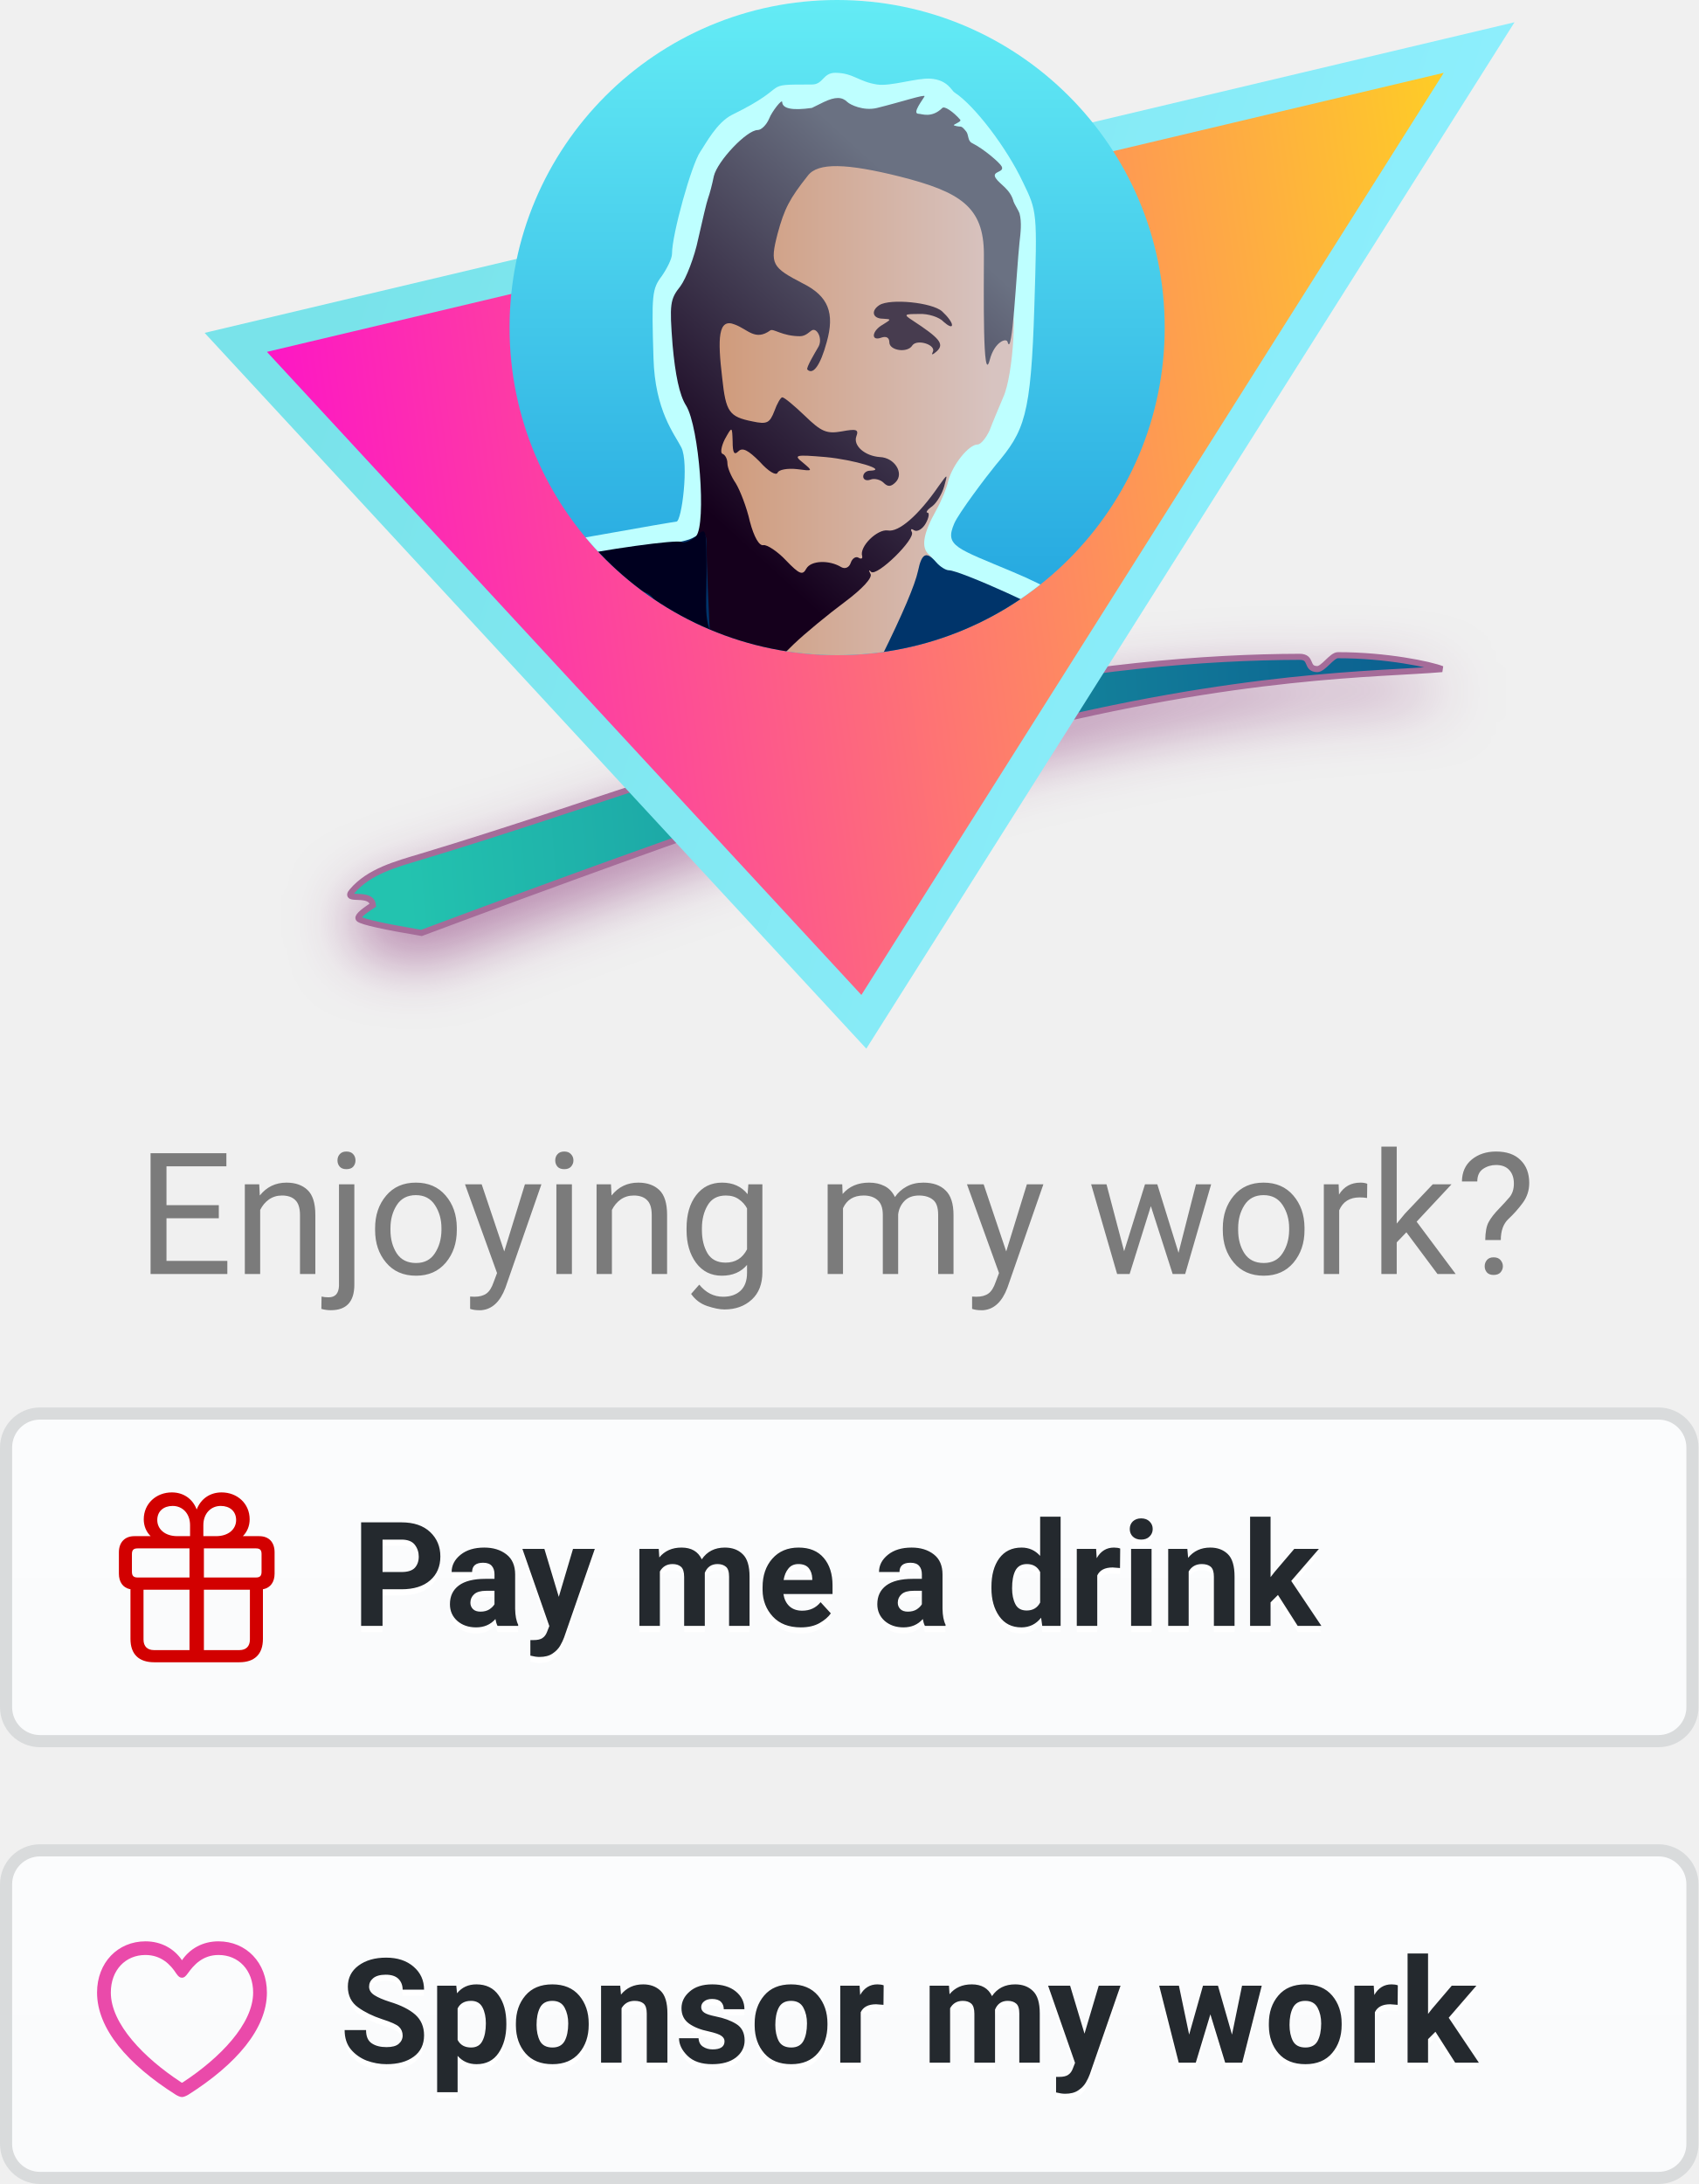
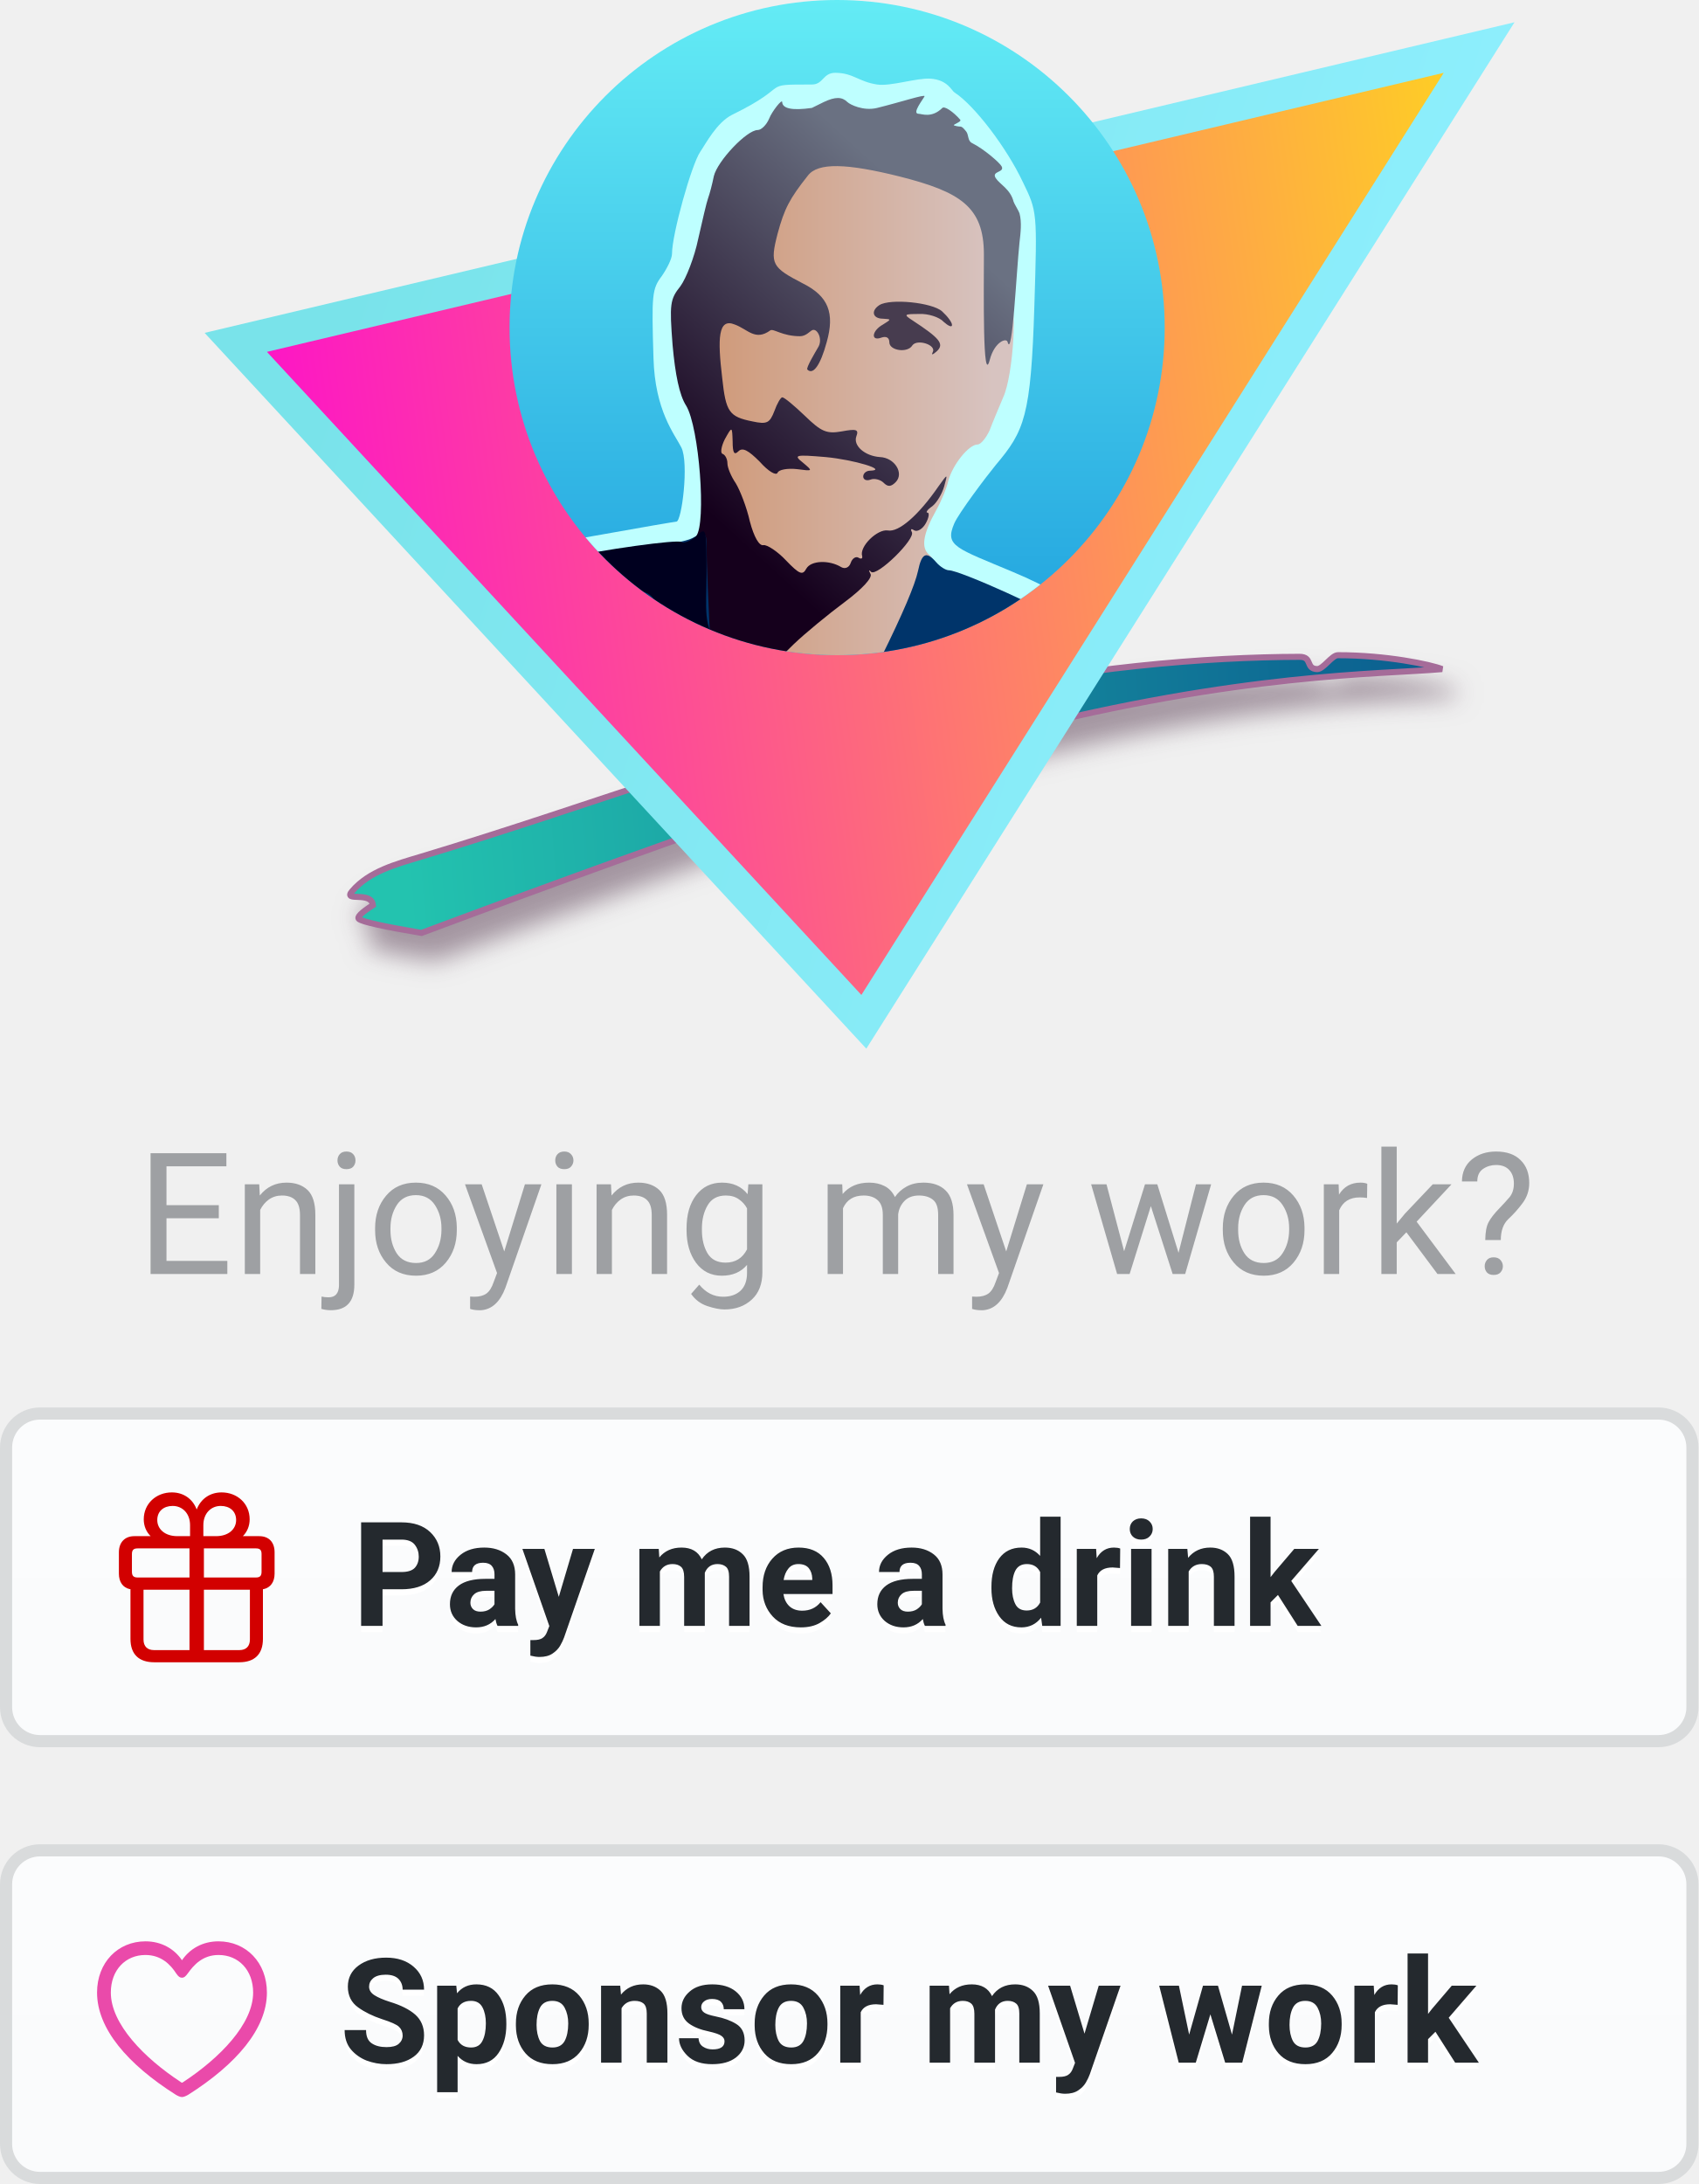
<svg xmlns="http://www.w3.org/2000/svg" xmlns:xlink="http://www.w3.org/1999/xlink" width="140px" height="180px" viewBox="0 0 140 180" version="1.1">
  <defs>
    <linearGradient x1="50%" y1="0%" x2="50%" y2="100%" id="linearGradient-1">
      <stop stop-color="#FBFCFD" offset="0%" />
      <stop stop-color="#FAFBFC" offset="100%" />
    </linearGradient>
    <text id="text-2" font-family="-apple-system, BlinkMacSystemFont, 'Segoe UI', Roboto, Helvetica, Arial, sans-serif, 'Apple Color Emoji', 'Segoe UI Emoji', 'Segoe UI Symbol'" font-size="12" font-weight="bold" line-spacing="12" fill="#24292E">
      <tspan x="29" y="18">Pay me a drink</tspan>
    </text>
    <filter x="-0.3%" y="-2.1%" width="100.6%" height="125.0%" filterUnits="objectBoundingBox" id="filter-3">
      <feOffset dx="0" dy="0.5" in="SourceAlpha" result="shadowOffsetOuter1" />
      <feColorMatrix values="0 0 0 0 1   0 0 0 0 1   0 0 0 0 1  0 0 0 1 0" type="matrix" in="shadowOffsetOuter1" />
    </filter>
    <text id="text-4" font-family="-apple-system, BlinkMacSystemFont, 'Segoe UI', Roboto, Helvetica, Arial, sans-serif, 'Apple Color Emoji', 'Segoe UI Emoji', 'Segoe UI Symbol'" font-size="12" font-weight="bold" line-spacing="12" fill="#24292E">
      <tspan x="28" y="18">Sponsor my work</tspan>
    </text>
    <filter x="-0.2%" y="-2.1%" width="100.5%" height="125.0%" filterUnits="objectBoundingBox" id="filter-5">
      <feOffset dx="0" dy="0.5" in="SourceAlpha" result="shadowOffsetOuter1" />
      <feColorMatrix values="0 0 0 0 1   0 0 0 0 1   0 0 0 0 1  0 0 0 1 0" type="matrix" in="shadowOffsetOuter1" />
    </filter>
    <linearGradient x1="98.19%" y1="49.591%" x2="5.001%" y2="51.331%" id="linearGradient-6">
      <stop stop-color="#0B5F90" offset="0%" />
      <stop stop-color="#23C3AF" offset="100%" />
    </linearGradient>
-     <path d="M5.878,22.89 C29.516,14.064 45.73,8.532 54.52,6.295 C73.544,1.452 84.817,1.595 90,1.145 C89.064,0.77 85.416,-0.004 81.416,-2.55795385e-14 C80.905,0.001 80.21,1.159 79.699,1.145 C78.727,1.117 79.347,0.132 78.247,0.134 C70.615,0.154 60.061,0.974 48.565,3.583 C34.121,6.86 20.153,12.303 5.878,16.595 C3.799,17.221 1.564,17.804 0.156,19.457 C-0.622,20.37 1.757,19.407 1.873,20.601 C0.914,21.218 0.533,21.599 0.728,21.746 C1.041,21.981 2.758,22.362 5.878,22.89 Z" id="path-7" />
-     <filter x="-9.6%" y="-29.5%" width="120.0%" height="176.4%" filterUnits="objectBoundingBox" id="filter-8">
+     <path d="M12.742,76.89 C36.38,68.064 52.594,62.532 61.384,60.295 C80.407,55.452 91.681,55.595 96.864,55.145 C95.928,54.77 92.28,53.996 88.28,54 C87.769,54.001 87.074,55.159 86.563,55.145 C85.591,55.117 86.21,54.131 85.111,54.134 C77.479,54.154 66.925,54.974 55.428,57.583 C40.985,60.86 27.017,66.303 12.742,70.595 C10.663,71.221 8.428,71.804 7.02,73.457 C6.242,74.37 8.621,73.407 8.736,74.601 C7.778,75.218 7.396,75.599 7.592,75.746 C7.905,75.981 9.622,76.362 12.742,76.89 Z" id="path-7" />
+     <filter x="-3.5%" y="-9.8%" width="110.0%" height="137.1%" filterUnits="objectBoundingBox" id="filter-8">
      <feMorphology radius="0.25" operator="dilate" in="SourceAlpha" result="shadowSpreadOuter1" />
-       <feOffset dx="0" dy="2" in="shadowSpreadOuter1" result="shadowOffsetOuter1" />
-       <feGaussianBlur stdDeviation="2.5" in="shadowOffsetOuter1" result="shadowBlurOuter1" />
+       <feOffset dx="1" dy="2" in="shadowSpreadOuter1" result="shadowOffsetOuter1" />
+       <feGaussianBlur stdDeviation="1" in="shadowOffsetOuter1" result="shadowBlurOuter1" />
      <feComposite in="shadowBlurOuter1" in2="SourceAlpha" operator="out" result="shadowBlurOuter1" />
-       <feColorMatrix values="0 0 0 0 0.479   0 0 0 0 0.088   0 0 0 0 0.401  0 0 0 0.5 0" type="matrix" in="shadowBlurOuter1" />
+       <feColorMatrix values="0 0 0 0 0.543   0 0 0 0 0.47   0 0 0 0 0.528  0 0 0 0.75 0" type="matrix" in="shadowBlurOuter1" />
    </filter>
    <linearGradient x1="100%" y1="19.306%" x2="0%" y2="29.597%" id="linearGradient-9">
      <stop stop-color="#FECF24" offset="0%" />
      <stop stop-color="#FD12C9" offset="100%" />
    </linearGradient>
    <linearGradient x1="100%" y1="61.82%" x2="5.335%" y2="38.473%" id="linearGradient-10">
      <stop stop-color="#90F0FF" offset="0%" />
      <stop stop-color="#79E3EA" offset="100%" />
    </linearGradient>
    <linearGradient x1="50%" y1="0%" x2="50%" y2="100%" id="linearGradient-11">
      <stop stop-color="#64ECF5" offset="0%" />
      <stop stop-color="#1FA1DE" offset="100%" />
    </linearGradient>
    <rect id="path-12" x="0" y="0" width="54" height="54" rx="27" />
    <linearGradient x1="93.511%" y1="40.785%" x2="0%" y2="40.785%" id="linearGradient-14">
      <stop stop-color="#D7C3C0" offset="0%" />
      <stop stop-color="#CF9673" offset="100%" />
    </linearGradient>
    <linearGradient x1="68.936%" y1="17.591%" x2="31.064%" y2="84.885%" id="linearGradient-15">
      <stop stop-color="#6A7182" offset="0%" />
      <stop stop-color="#15001C" offset="100%" />
    </linearGradient>
  </defs>
  <g id="Page-1" stroke="none" stroke-width="1" fill="none" fill-rule="evenodd">
    <g id="FUNDING">
      <g id="button-2" transform="translate(0, 116)">
        <rect id="Rectangle" stroke="#D9DBDC" fill="url(#linearGradient-1)" x="0.5" y="0.5" width="139" height="27" rx="2.8" />
        <g id="Pay-me-a-drink" fill="#24292E" fill-opacity="1">
          <use filter="url(#filter-3)" xlink:href="#text-2" />
          <use xlink:href="#text-2" />
        </g>
        <path d="M19.724,21 C20.978,21 21.672,20.339 21.672,19.076 L21.672,14.975 L21.719,14.975 C22.306,14.848 22.633,14.374 22.633,13.693 L22.633,11.936 C22.633,11.121 22.18,10.607 21.365,10.607 L20.017,10.607 C20.371,10.253 20.578,9.772 20.578,9.218 C20.578,7.922 19.557,7 18.262,7 C17.328,7 16.554,7.514 16.213,8.409 C15.873,7.514 15.106,7 14.165,7 C12.877,7 11.849,7.922 11.849,9.218 C11.849,9.772 12.056,10.253 12.416,10.607 L11.068,10.607 C10.287,10.607 9.8,11.121 9.8,11.936 L9.8,13.693 C9.8,14.374 10.12,14.848 10.708,14.975 L10.754,14.975 L10.754,19.076 C10.754,20.339 11.448,21 12.71,21 L19.724,21 Z M15.666,10.607 L14.625,10.607 C13.577,10.607 12.963,10.012 12.963,9.278 C12.963,8.543 13.497,8.115 14.231,8.115 C15.025,8.115 15.666,8.717 15.666,9.705 L15.666,10.607 Z M17.802,10.607 L16.761,10.607 L16.761,9.705 C16.761,8.717 17.401,8.115 18.195,8.115 C18.929,8.115 19.463,8.543 19.463,9.278 C19.463,10.012 18.856,10.607 17.802,10.607 Z M15.619,14.013 L11.342,14.013 C11.008,14.013 10.874,13.873 10.874,13.539 L10.874,12.083 C10.874,11.749 11.008,11.615 11.342,11.615 L15.619,11.615 L15.619,14.013 Z M21.098,14.013 L16.807,14.013 L16.807,11.615 L21.098,11.615 C21.432,11.615 21.559,11.749 21.559,12.083 L21.559,13.539 C21.559,13.873 21.432,14.013 21.098,14.013 Z M15.619,19.998 L12.696,19.998 C12.142,19.998 11.829,19.684 11.829,19.13 L11.829,15.022 L15.619,15.022 L15.619,19.998 Z M19.73,19.998 L16.807,19.998 L16.807,15.022 L20.598,15.022 L20.598,19.13 C20.598,19.684 20.284,19.998 19.73,19.998 Z" id="􀑉" fill="#D20000" fill-rule="nonzero" />
      </g>
      <g id="button" transform="translate(0, 152)">
        <rect id="Rectangle" stroke="#D9DBDC" fill="url(#linearGradient-1)" x="0.5" y="0.5" width="139" height="27" rx="2.8" />
        <g id="Sponsor-my-work" fill="#24292E" fill-opacity="1">
          <use filter="url(#filter-5)" xlink:href="#text-4" />
          <use xlink:href="#text-4" />
        </g>
        <path d="M15,20.833 C15.148,20.833 15.36,20.735 15.515,20.645 C19.483,18.128 22,15.2 22,12.222 C22,9.747 20.287,8 18.003,8 C16.699,8 15.641,8.615 15,9.559 C14.373,8.622 13.301,8 11.997,8 C9.713,8 8,9.747 8,12.222 C8,15.2 10.517,18.128 14.492,20.645 C14.64,20.735 14.852,20.833 15,20.833 Z M15,19.652 C14.972,19.652 14.922,19.617 14.859,19.568 C11.905,17.625 9.135,14.822 9.135,12.222 C9.135,10.363 10.347,9.125 11.983,9.125 C13.308,9.125 14.069,9.943 14.521,10.642 C14.711,10.922 14.831,10.999 15,10.999 C15.169,10.999 15.275,10.915 15.479,10.642 C15.966,9.957 16.699,9.125 18.017,9.125 C19.653,9.125 20.865,10.363 20.865,12.222 C20.865,14.822 18.095,17.625 15.148,19.568 C15.078,19.617 15.028,19.652 15,19.652 Z" id="􀊴" fill="#EA4AAA" fill-rule="nonzero" />
      </g>
-       <text id="Enjoying-my-work?" font-family="-apple-system, BlinkMacSystemFont, 'Segoe UI', Roboto, Helvetica, Arial, sans-serif, 'Apple Color Emoji', 'Segoe UI Emoji', 'Segoe UI Symbol'" font-size="14" font-weight="normal" fill="#7B7B7B">
+       <text id="Enjoying-my-work?" font-family="-apple-system, BlinkMacSystemFont, 'Segoe UI', Roboto, Helvetica, Arial, sans-serif, 'Apple Color Emoji', 'Segoe UI Emoji', 'Segoe UI Symbol'" font-size="14" font-weight="normal" fill="#83868A" fill-opacity="0.75">
        <tspan x="11.255" y="105">Enjoying my work?</tspan>
      </text>
      <g id="picture" transform="translate(22, 0)">
-         <g id="stroke" transform="translate(6.863771, 53.99997)" fill-rule="nonzero">
-           <g id="Path-2">
-             <use fill="black" fill-opacity="1" filter="url(#filter-8)" xlink:href="#path-7" />
-             <use fill="#FFFFFF" xlink:href="#path-7" />
-             <use stroke="#A56C99" stroke-width="0.5" fill="url(#linearGradient-6)" xlink:href="#path-7" />
-           </g>
+         <g id="stroke" fill-rule="nonzero">
+           <use fill="black" fill-opacity="1" filter="url(#filter-8)" xlink:href="#path-7" />
+           <use fill="#FFFFFF" xlink:href="#path-7" />
+           <use stroke="#A56C99" stroke-width="0.5" fill="url(#linearGradient-6)" xlink:href="#path-7" />
        </g>
        <path d="M99.917,3.917 L49.203,84.214 L-2.567,28.217 L99.917,3.917 Z" id="Triangle" stroke="url(#linearGradient-10)" stroke-width="2.708" fill="url(#linearGradient-9)" />
        <g id="avatar" transform="translate(20, 0)">
          <mask id="mask-13" fill="white">
            <use xlink:href="#path-12" />
          </mask>
          <use id="Rectangle" fill="url(#linearGradient-11)" xlink:href="#path-12" />
          <g id="max-2021-light" mask="url(#mask-13)" fill-rule="nonzero">
            <g transform="translate(-1, 6)" id="Path">
              <path d="M2.145,49.745 C2.279,45.55 2.346,42.73 2.346,41.285 C2.346,40.095 2.386,39.117 2.466,39.117 C2.547,39.117 5.276,38.649 8.608,38.054 C11.9,37.459 14.67,36.991 14.751,36.991 C15.192,36.991 15.801,32.152 15.159,30.877 C14.597,29.771 12.984,27.851 12.864,23.515 C12.703,18.285 12.743,17.818 13.546,16.755 C13.988,16.117 14.389,15.31 14.389,14.927 C14.389,13.311 15.995,7.572 16.718,6.509 C17.159,5.872 18.075,4.08 19.367,3.449 C24.449,0.965 21.516,0.965 25.916,0.965 C26.882,0.965 26.809,-0.012 27.872,0 C29.347,0.018 29.763,0.733 31.295,0.965 C32.42,1.136 34.559,0.406 35.696,0.483 C37.111,0.578 37.434,1.471 37.674,1.62 C39.32,2.683 41.969,6.169 43.294,8.975 C44.498,11.441 44.498,11.441 44.257,19.221 C43.976,28.318 43.444,29.518 41.075,32.324 C40.272,33.302 38.014,36.298 37.652,37.148 C36.849,39.019 37.794,39.159 42.531,41.157 C45.261,42.305 47.268,43.453 51.443,46.216 C53.049,47.279 53.531,49.235 52.327,49.745 C51.497,50.085 34.77,50.085 2.145,49.745 Z" fill="#BEFFFF" />
              <path d="M19.173,48.992 C19.173,48.344 14.954,19.619 15.514,19.619 C16.418,19.619 23.048,4.716 28.644,4.716 C34.241,4.716 42.55,12.535 42.421,13.355 C42.335,14.176 42.162,16.681 41.99,17.373 C41.775,18.15 41.861,18.539 42.162,18.539 C42.894,18.539 42.55,24.889 41.689,26.746 C41.344,27.567 40.828,28.776 40.57,29.467 C40.268,30.115 39.838,30.634 39.579,30.634 C38.847,30.634 37.513,32.318 37.168,33.614 C37.039,34.219 36.566,35.342 36.178,36.033 C35.059,38.02 34.887,39.186 35.619,39.748 C36.437,40.482 36.049,42.513 34.413,46.055 C33.122,48.776 33.165,48.992 27.568,48.992 C23.923,48.992 21.125,48.992 19.173,48.992 Z" fill="url(#linearGradient-14)" />
              <path d="M15.557,44.024 C15.815,44.024 15.987,43.074 15.901,41.476 C15.815,39.834 15.987,38.625 16.375,38.193 C17.236,37.156 16.633,29.208 15.557,27.437 C14.997,26.573 14.653,24.845 14.437,22.426 C14.179,19.057 14.222,18.668 15.083,17.589 C15.557,16.941 16.245,15.17 16.547,13.701 C16.891,12.189 17.236,10.677 17.365,10.332 C17.494,9.986 17.709,9.165 17.838,8.517 C18.14,7.265 20.551,4.716 21.455,4.716 C21.756,4.716 22.187,4.284 22.402,3.766 C22.617,3.204 23.472,2.11 23.472,2.413 C23.5,2.96 24.315,3.121 25.916,2.895 C26.397,2.655 26.723,2.494 26.894,2.413 C27.851,1.959 28.403,1.971 28.85,2.413 C29.055,2.615 30.163,3.174 31.295,2.895 C33.251,2.413 35.232,1.755 35.207,1.93 C35.121,2.146 34.116,3.378 34.718,3.378 C34.977,3.378 35.795,3.762 36.674,2.895 C36.85,2.722 37.564,3.199 38.141,3.86 C38.309,4.052 37.442,4.273 37.652,4.342 C38.273,4.547 38.143,4.227 38.63,4.825 C38.865,5.114 38.739,5.602 39.119,5.79 C40.097,6.272 41.433,7.437 41.564,7.72 C41.822,8.238 40.688,8.08 41.075,8.684 C41.415,9.196 42.282,9.592 42.542,10.614 C42.581,10.766 42.983,11.405 43.031,11.579 C43.234,12.311 43.122,13.216 43.031,13.991 C42.773,16.453 42.441,23.618 42.053,22.193 C41.967,21.804 40.974,22.171 40.586,23.64 C39.983,25.973 40.097,17.937 40.097,14.956 C40.097,11.025 38.116,9.813 33.208,8.561 C28.73,7.438 26.406,7.394 25.588,8.474 C24.081,10.375 23.65,11.196 23.091,13.269 C22.445,15.774 22.617,16.034 25.2,17.373 C27.267,18.409 27.826,19.792 27.137,22.211 C26.621,24.111 26.018,24.932 25.545,24.457 C25.415,24.327 26.233,22.978 26.405,22.675 C26.879,21.984 26.347,20.969 25.916,21.228 C25.744,21.314 25.427,21.71 24.938,21.71 C23.472,21.71 22.752,21.055 22.494,21.228 C21.245,22.135 20.636,21.134 19.56,20.745 C18.182,20.184 18.14,21.908 18.527,25.148 C18.829,27.956 19.087,28.344 21.024,28.733 C22.23,28.992 22.445,28.863 22.832,27.869 C23.048,27.264 23.349,26.746 23.478,26.746 C23.65,26.746 24.468,27.437 25.329,28.258 C26.707,29.597 27.137,29.77 28.386,29.554 C29.548,29.338 29.807,29.381 29.591,29.943 C29.29,30.72 30.28,31.584 31.529,31.67 C32.734,31.714 33.552,33.009 32.82,33.744 C32.433,34.133 32.174,34.133 31.83,33.787 C31.572,33.528 31.055,33.398 30.754,33.528 C30.409,33.657 30.151,33.528 30.151,33.269 C30.151,33.009 30.409,32.793 30.711,32.793 C32.261,32.75 29.376,31.886 27.051,31.67 C24.511,31.454 24.382,31.498 25.2,32.146 C26.018,32.837 26.018,32.837 24.684,32.664 C23.909,32.578 23.177,32.707 23.091,32.966 C22.961,33.225 22.316,32.837 21.627,32.059 C20.68,31.109 20.206,30.85 19.862,31.195 C19.517,31.541 19.388,31.325 19.388,30.375 C19.345,29.122 19.345,29.122 18.742,30.202 C18.441,30.806 18.355,31.368 18.57,31.411 C18.785,31.498 18.958,31.843 18.958,32.189 C18.958,32.534 19.259,33.269 19.646,33.83 C19.991,34.392 20.551,35.817 20.809,36.983 C21.153,38.279 21.584,39.014 21.928,38.927 C22.23,38.884 23.091,39.446 23.779,40.18 C24.899,41.346 25.157,41.433 25.458,40.871 C25.846,40.18 27.353,40.137 28.343,40.742 C28.644,40.914 28.989,40.785 29.118,40.396 C29.247,40.007 29.548,39.834 29.764,39.964 C29.979,40.094 30.108,40.05 30.065,39.834 C29.807,39.057 31.313,37.588 32.174,37.718 C33.079,37.891 34.715,36.465 36.351,34.089 C37.125,33.009 37.125,33.009 36.824,34.089 C36.652,34.694 36.221,35.428 35.834,35.731 C35.446,35.99 35.274,36.249 35.446,36.249 C35.619,36.249 35.576,36.638 35.317,37.113 C35.059,37.588 34.628,37.847 34.37,37.718 C34.112,37.545 34.026,37.588 34.155,37.847 C34.499,38.409 31.27,41.562 30.797,41.13 C30.625,40.914 30.582,41.001 30.754,41.303 C30.926,41.605 30.108,42.513 28.601,43.636 C27.267,44.629 25.372,46.184 24.425,47.091 C22.789,48.733 22.66,48.776 19.603,48.776 C17.15,48.776 16.375,48.603 15.815,47.998 C14.997,47.135 14.825,44.024 15.557,44.024 Z" fill="url(#linearGradient-15)" />
              <path d="M34.198,22.47 C33.81,23.118 32.304,22.902 32.304,22.211 C32.304,21.822 32.045,21.692 31.658,21.822 C30.754,22.167 30.84,21.26 31.787,20.742 C32.476,20.31 32.476,20.31 31.787,20.267 C30.926,20.267 30.754,19.619 31.486,19.144 C32.39,18.582 35.834,18.928 36.652,19.662 C37.125,20.094 37.47,20.569 37.47,20.785 C37.47,21.001 37.168,20.871 36.781,20.526 C36.437,20.137 35.489,19.835 34.758,19.878 C33.509,19.878 33.466,19.921 34.198,20.396 C36.437,21.865 36.867,22.34 36.221,22.945 C35.877,23.247 35.748,23.29 35.877,23.031 C36.221,22.426 34.585,21.908 34.198,22.47 Z" fill="#473C4F" />
              <path d="M0.015,48.776 C-0.1,43.736 0.445,41.101 1.651,40.871 C5.052,40.223 7.205,39.878 11.854,39.23 C13.748,38.97 15.643,38.582 16.03,38.366 C17.106,37.804 17.236,37.847 17.236,39.014 C17.236,40.281 17.379,43.679 17.666,49.208 L0.015,48.776 Z" fill="#00346A" />
              <path d="M34.671,41.044 C34.973,39.575 35.36,39.402 36.178,40.353 C36.48,40.698 36.953,41.001 37.212,41.001 C38.116,41.001 45.865,44.5 46.338,45.147 C46.597,45.493 47.113,45.752 47.458,45.752 C48.104,45.752 52.15,48.603 52.15,48.992 C52.15,49.122 47.372,49.208 41.56,49.208 C31.012,49.208 30.84,49.294 31.658,48.128 C33.409,44.586 34.413,42.225 34.671,41.044 Z" fill="#00346A" />
              <path d="M13.189,43.808 C12.414,42.642 12.285,42.599 9.314,42.901 C7.635,43.031 5.009,43.549 3.459,44.024 C1.909,44.5 0.618,44.888 0.575,44.888 C0.489,44.888 0.445,44.024 0.445,42.988 C0.445,40.914 0.015,41.173 4.966,40.094 C8.841,39.273 14.782,38.452 15.169,38.668 C15.384,38.798 15.944,38.582 16.418,38.15 C17.236,37.415 17.236,37.502 17.236,41.389 C17.236,43.938 16.891,45.882 18.312,47.048 C19.948,48.387 19.69,48.992 18.312,48.992 C17.322,48.992 16.547,47.955 15.47,46.659 C14.653,45.752 13.619,44.456 13.189,43.808 Z" fill="#00001F" />
            </g>
          </g>
        </g>
      </g>
    </g>
  </g>
</svg>
